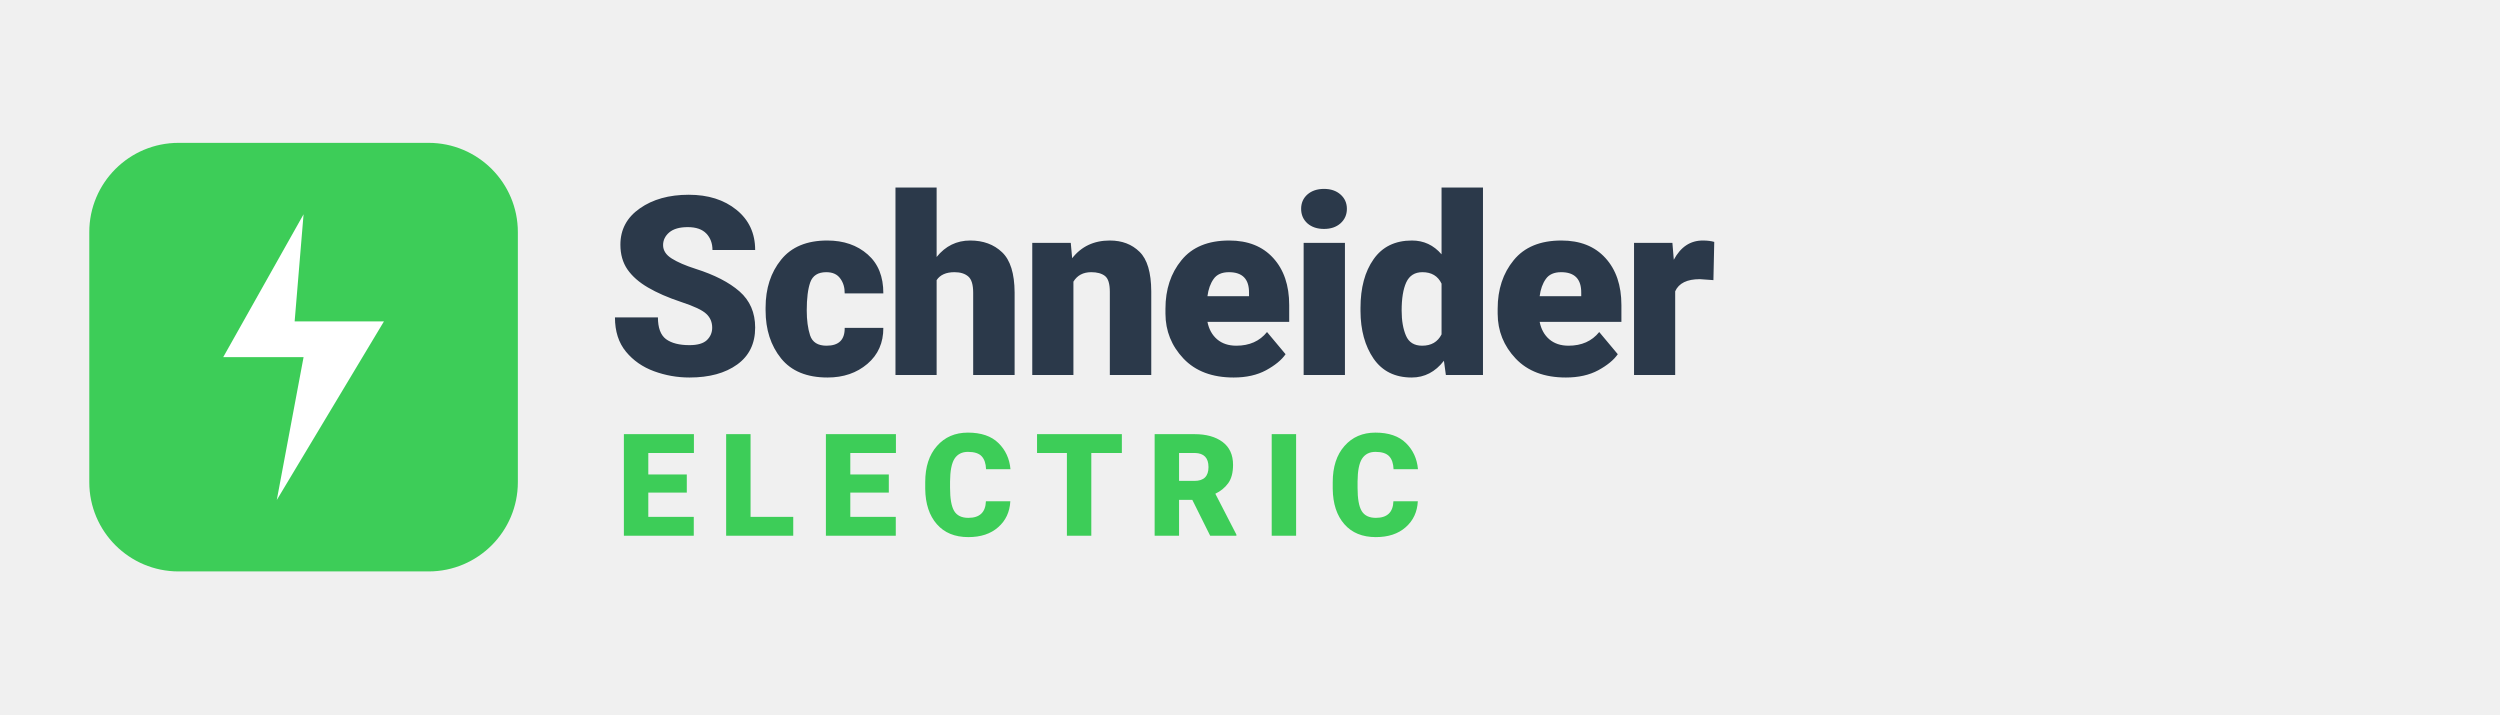
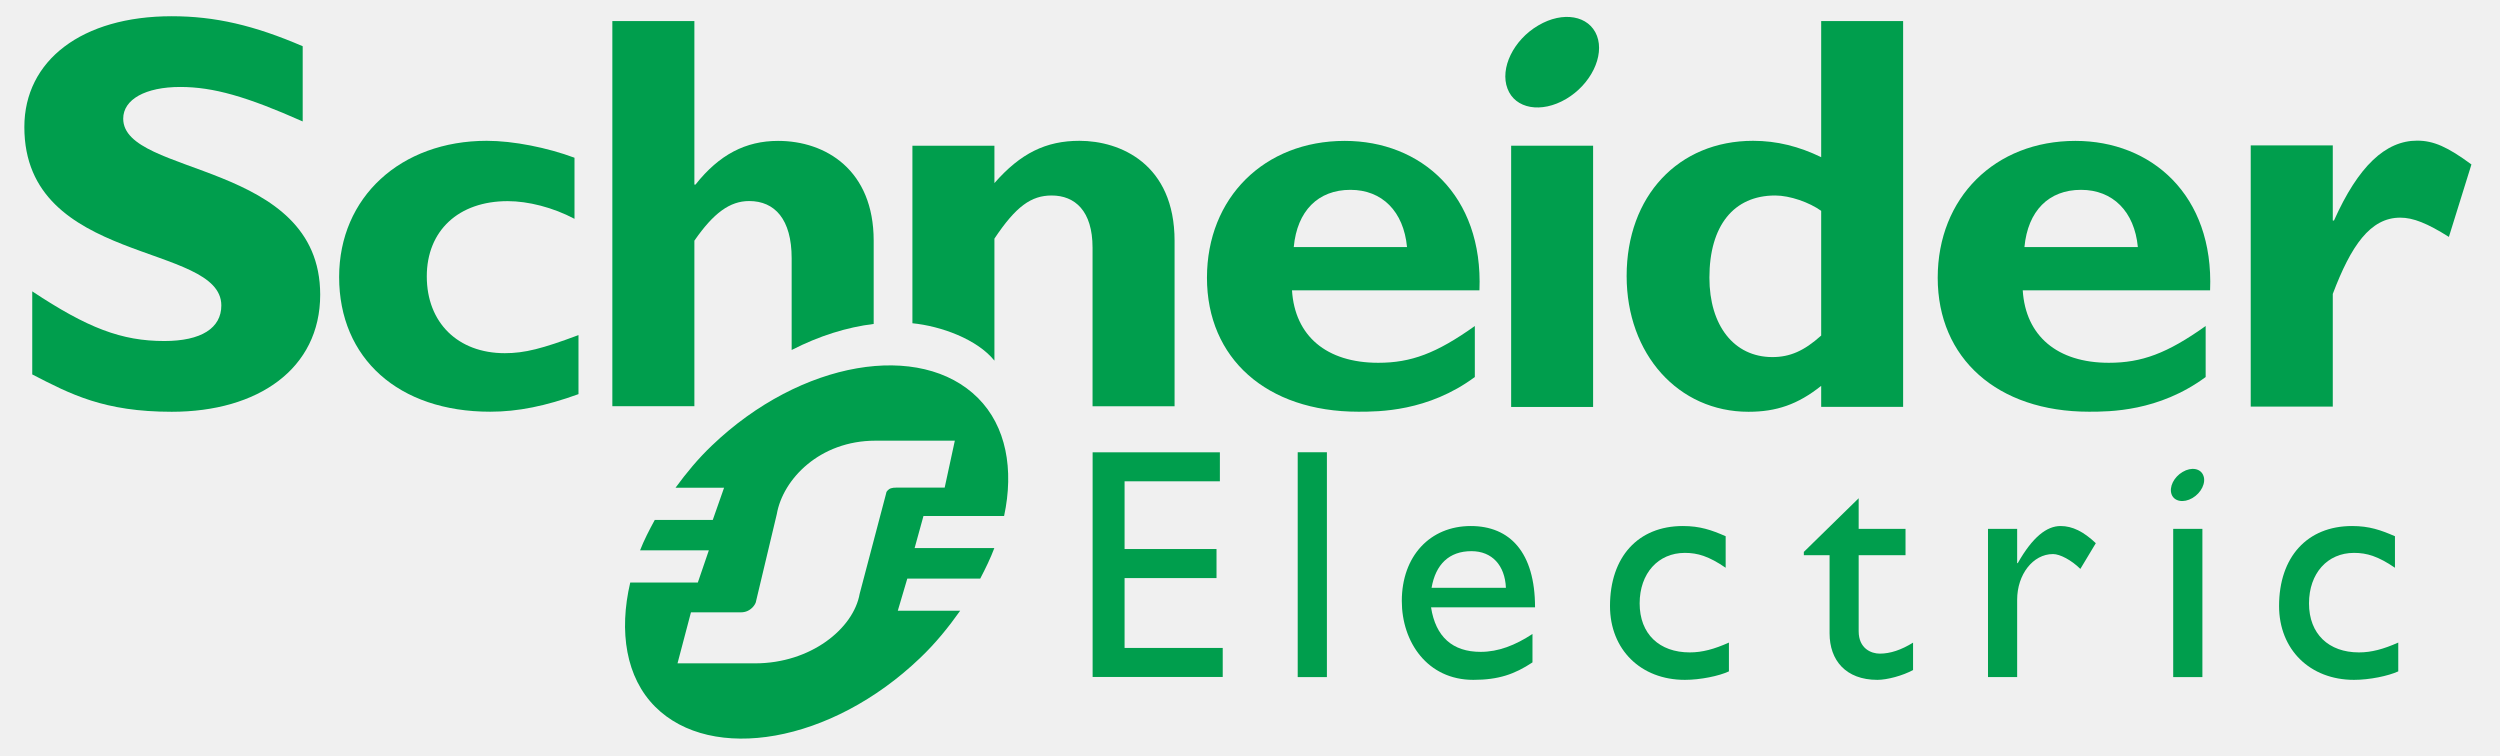
- <svg xmlns="http://www.w3.org/2000/svg" viewBox="0 0 280 80" width="100%" height="100%">
-   <rect width="100%" height="100%" fill="transparent" />
-   <g transform="translate(10, 8)">
-     <rect x="0" y="8" width="48" height="48" rx="10" fill="#3DCD58" />
-     <path d="M 24 16 L 15 32 H 24 L 21 48 L 33 28 H 23 L 24 16 Z" fill="#FFFFFF" />
-     <text x="58" y="34" font-family="-apple-system, BlinkMacSystemFont, 'Segoe UI', Roboto, Helvetica, Arial, sans-serif" font-size="28" font-weight="900" fill="#2B394A" letter-spacing="-0.5">Schneider</text>
-     <text x="59" y="52" font-family="-apple-system, BlinkMacSystemFont, 'Segoe UI', Roboto, Helvetica, Arial, sans-serif" font-size="16" font-weight="800" fill="#3DCD58" letter-spacing="2.5">ELECTRIC</text>
+ <svg xmlns="http://www.w3.org/2000/svg" version="1.0" width="100%" height="100%" id="svg2" xml:space="preserve" viewBox="0 0 188.74 57" preserveAspectRatio="xMidYMid meet">
+   <defs id="defs5">
+     <clipPath id="clipPath17">
+       <path d="M 0,842 L 595,842 L 595,0.11 L 0,0.11 L 0,842 z" id="path19" />
+     </clipPath>
+     <clipPath id="clipPath23">
+       <path d="M 0,841.98 L 595.2,841.98 L 595.2,0 L 0,0 L 0,841.98 z" id="path25" />
+     </clipPath>
+     <clipPath id="clipPath33">
+       <path d="M 0,856.173 L 609.449,856.173 L 609.449,-14.063 L 0,-14.063 L 0,856.173 z" id="path35" />
+     </clipPath>
+     <clipPath id="clipPath39">
+       <path d="M 0,842 L 595,842 L 595,0.11 L 0,0.11 L 0,842 z" id="path41" />
+     </clipPath>
+     <clipPath id="clipPath45">
+       <path d="M 0,841.98 L 595.2,841.98 L 595.2,0 L 0,0 L 0,841.98 z" id="path47" />
+     </clipPath>
+     <clipPath id="clipPath69">
+       <path d="M 409.441,126.252 L 409.441,82.622 L 557.237,82.622 L 557.237,126.252" id="path71" />
+     </clipPath>
+     <clipPath id="clipPath101">
+       <path d="M 409.441,126.252 L 409.441,82.622 L 557.237,82.622 L 557.237,126.252" id="path103" />
+     </clipPath>
+     <clipPath id="clipPath113">
+       <path d="M 0,842 L 595,842 L 595,0.11 L 0,0.11 L 0,842 z" id="path115" />
+     </clipPath>
+     <clipPath id="clipPath119">
+       <path d="M 0,841.98 L 595.2,841.98 L 595.2,0 L 0,0 L 0,841.98 z" id="path121" />
+     </clipPath>
+   </defs>
+   <g transform="matrix(1.25,0,0,-1.25,-511.8012,157.815)" id="g11">
+     <g transform="translate(1.470549,-0.9803663)" id="g2510">
+       <path d="M 426.252,119.898 C 422.873,121.398 420.858,121.98 418.857,121.98 C 416.757,121.98 415.412,121.228 415.412,120.066 C 415.412,116.559 427.309,117.546 427.309,109.434 C 427.309,104.961 423.556,102.362 418.342,102.362 C 414.252,102.362 412.238,103.42 409.918,104.618 L 409.918,109.636 C 413.264,107.419 415.312,106.636 417.893,106.636 C 420.131,106.636 421.338,107.419 421.338,108.784 C 421.338,112.603 409.441,111.204 409.441,119.557 C 409.441,123.585 412.922,126.252 418.342,126.252 C 420.958,126.252 423.318,125.703 426.252,124.441 L 426.252,119.898" id="path53" style="fill:#009e4d;fill-opacity:1;fill-rule:nonzero;stroke:none" />
+       <path d="M 442.909,103.428 C 440.926,102.709 439.249,102.366 437.576,102.366 C 432.035,102.366 428.453,105.593 428.453,110.503 C 428.453,115.323 432.174,118.728 437.37,118.728 C 438.975,118.728 441.027,118.317 442.668,117.706 L 442.668,114.016 C 441.369,114.706 439.865,115.084 438.634,115.084 C 435.66,115.084 433.747,113.297 433.747,110.539 C 433.747,107.742 435.628,105.901 438.462,105.901 C 439.658,105.901 440.721,106.175 442.909,106.994 L 442.909,103.428" id="path55" style="fill:#009e4d;fill-opacity:1;fill-rule:nonzero;stroke:none" />
+       <path d="M 486.109,112.311 C 486.312,114.501 487.584,115.767 489.532,115.767 C 491.447,115.767 492.745,114.465 492.95,112.311 L 486.109,112.311 z M 489.19,118.723 C 484.328,118.723 480.867,115.289 480.867,110.457 C 480.867,105.589 484.466,102.366 490.013,102.366 C 491.242,102.366 494.214,102.366 497.045,104.461 L 497.045,107.542 C 494.726,105.89 493.192,105.321 491.212,105.321 C 488.087,105.321 486.176,106.938 486.003,109.698 L 497.324,109.698 C 497.559,115.459 493.777,118.723 489.19,118.723" id="path57" style="fill:#009e4d;fill-opacity:1;fill-rule:nonzero;stroke:none" />
+       <path d="M 499.239,102.653 L 504.189,102.653 L 504.189,118.432 L 499.239,118.432 L 499.239,102.653 z" id="path59" style="fill:#009e4d;fill-opacity:1;fill-rule:nonzero;stroke:none" />
+       <path d="M 517.964,106.966 C 516.933,106.038 516.076,105.666 515.019,105.666 C 512.688,105.666 511.213,107.584 511.213,110.459 C 511.213,113.609 512.688,115.425 515.183,115.425 C 516.076,115.425 517.242,115.014 517.964,114.499 L 517.964,106.966 z M 517.964,125.961 L 517.964,117.74 C 516.627,118.387 515.294,118.728 513.853,118.728 C 509.338,118.728 506.214,115.391 506.214,110.562 C 506.214,105.837 509.338,102.362 513.574,102.362 C 515.254,102.362 516.552,102.802 517.964,103.928 L 517.964,102.658 L 522.913,102.658 L 522.913,125.961 L 517.964,125.961" id="path61" style="fill:#009e4d;fill-opacity:1;fill-rule:nonzero;stroke:none" />
+       <path d="M 530.24,112.311 C 530.446,114.501 531.711,115.767 533.656,115.767 C 535.574,115.767 536.885,114.465 537.09,112.311 L 530.24,112.311 z M 533.318,118.723 C 528.457,118.723 525.002,115.289 525.002,110.457 C 525.002,105.589 528.601,102.366 534.142,102.366 C 535.369,102.366 538.347,102.366 541.185,104.461 L 541.185,107.542 C 538.863,105.89 537.326,105.321 535.337,105.321 C 532.229,105.321 530.31,106.938 530.137,109.698 L 541.453,109.698 C 541.688,115.459 537.903,118.723 533.318,118.723" id="path63" style="fill:#009e4d;fill-opacity:1;fill-rule:nonzero;stroke:none" />
+       <g id="g65">
+         <g clip-path="url(#clipPath69)" id="g67">
+           <path d="M 548.863,113.914 L 548.936,113.914 C 550.405,117.198 552.05,118.738 553.959,118.738 C 554.948,118.738 555.801,118.361 557.237,117.299 L 555.875,112.924 C 554.575,113.744 553.721,114.087 552.936,114.087 C 551.12,114.087 549.958,112.375 548.863,109.481 L 548.863,102.674 L 543.907,102.674 L 543.907,118.449 L 548.863,118.449 L 548.863,113.914" id="path73" style="fill:#009e4d;fill-opacity:1;fill-rule:nonzero;stroke:none" />
+           <path d="M 504.421,125.07 C 504.886,123.844 504.049,122.134 502.558,121.254 C 501.061,120.375 499.479,120.654 499.018,121.88 C 498.548,123.108 499.381,124.82 500.876,125.695 C 502.369,126.579 503.952,126.299 504.421,125.07" id="path75" style="fill:#009e4d;fill-opacity:1;fill-rule:nonzero;stroke:none" />
+         </g>
+       </g>
+       <path d="M 460.738,112.696 C 460.738,116.972 457.832,118.723 454.964,118.723 C 453.014,118.723 451.411,117.9 449.977,116.085 L 449.909,116.085 L 449.909,125.961 L 444.954,125.961 L 444.954,102.699 L 449.909,102.699 L 449.909,112.696 C 451.068,114.373 452.058,115.09 453.219,115.09 C 454.76,115.09 455.784,113.994 455.784,111.637 L 455.784,106.094 C 457.446,106.948 459.135,107.472 460.738,107.667 L 460.738,112.696" id="path77" style="fill:#009e4d;fill-opacity:1;fill-rule:nonzero;stroke:none" />
+       <path d="M 473.166,118.728 C 471.148,118.728 469.607,117.978 468.03,116.174 L 468.03,118.432 L 463.077,118.432 L 463.077,107.709 C 464.793,107.538 466.982,106.751 468.03,105.451 L 468.03,112.82 C 469.332,114.774 470.256,115.425 471.488,115.425 C 472.891,115.425 473.957,114.499 473.957,112.274 L 473.957,102.694 L 478.911,102.694 L 478.911,112.684 C 478.911,117.331 475.629,118.728 473.166,118.728" id="path79" style="fill:#009e4d;fill-opacity:1;fill-rule:nonzero;stroke:none" />
+       <path d="M 481.647,98.163 L 475.891,98.163 L 475.891,94.073 L 481.444,94.073 L 481.444,92.318 L 475.891,92.318 L 475.891,88.099 L 481.819,88.099 L 481.819,86.346 L 473.961,86.346 L 473.961,99.914 L 481.647,99.914 L 481.647,98.163" id="path81" style="fill:#009e4d;fill-opacity:1;fill-rule:nonzero;stroke:none" />
+       <path d="M 486.348,86.338 L 488.111,86.338 L 488.111,99.918 L 486.348,99.918 L 486.348,86.338 z" id="path83" style="fill:#009e4d;fill-opacity:1;fill-rule:nonzero;stroke:none" />
+       <path d="M 496.84,93.944 C 498.09,93.944 498.865,93.083 498.923,91.73 L 494.433,91.73 C 494.676,93.143 495.489,93.944 496.84,93.944 z M 494.401,90.553 L 500.682,90.553 C 500.682,93.864 499.169,95.462 496.8,95.462 C 494.342,95.462 492.635,93.645 492.635,90.935 C 492.635,88.458 494.177,86.171 496.953,86.171 C 498.466,86.171 499.444,86.507 500.527,87.226 L 500.527,88.942 C 499.481,88.257 498.466,87.862 497.398,87.862 C 495.69,87.862 494.676,88.778 494.401,90.553" id="path85" style="fill:#009e4d;fill-opacity:1;fill-rule:nonzero;stroke:none" />
+       <path d="M 512.195,92.942 C 511.181,93.636 510.504,93.84 509.732,93.84 C 508.118,93.84 507,92.602 507,90.789 C 507,88.942 508.19,87.829 510.027,87.829 C 510.783,87.829 511.503,88.025 512.392,88.423 L 512.392,86.684 C 511.798,86.404 510.666,86.171 509.732,86.171 C 507.062,86.171 505.209,88.007 505.209,90.631 C 505.209,93.592 506.902,95.462 509.611,95.462 C 510.646,95.462 511.342,95.221 512.195,94.846 L 512.195,92.942" id="path87" style="fill:#009e4d;fill-opacity:1;fill-rule:nonzero;stroke:none" />
+       <path d="M 520.228,95.291 L 523.058,95.291 L 523.058,93.702 L 520.228,93.702 L 520.228,89.11 C 520.228,88.059 520.989,87.755 521.503,87.755 C 522.141,87.755 522.799,87.978 523.513,88.419 L 523.513,86.765 C 522.894,86.424 521.944,86.171 521.362,86.171 C 519.442,86.171 518.471,87.363 518.471,88.977 L 518.471,93.702 L 516.916,93.702 L 516.916,93.899 L 520.228,97.14 L 520.228,95.291" id="path89" style="fill:#009e4d;fill-opacity:1;fill-rule:nonzero;stroke:none" />
+       <path d="M 529.8,95.291 L 529.8,93.22 L 529.836,93.22 C 530.735,94.805 531.59,95.462 532.422,95.462 C 533.14,95.462 533.812,95.125 534.551,94.426 L 533.617,92.872 C 533.08,93.403 532.386,93.769 531.967,93.769 C 530.753,93.769 529.8,92.535 529.8,91.006 L 529.8,86.338 L 528.039,86.338 L 528.039,95.291 L 529.8,95.291" id="path91" style="fill:#009e4d;fill-opacity:1;fill-rule:nonzero;stroke:none" />
+       <path d="M 552.618,92.942 C 551.599,93.636 550.923,93.84 550.146,93.84 C 548.536,93.84 547.427,92.602 547.427,90.789 C 547.427,88.942 548.618,87.829 550.444,87.829 C 551.201,87.829 551.917,88.025 552.818,88.423 L 552.818,86.684 C 552.211,86.404 551.078,86.171 550.146,86.171 C 547.48,86.171 545.619,88.007 545.619,90.631 C 545.619,93.592 547.32,95.462 550.029,95.462 C 551.066,95.462 551.755,95.221 552.618,94.846 L 552.618,92.942" id="path93" style="fill:#009e4d;fill-opacity:1;fill-rule:nonzero;stroke:none" />
+       <path d="M 539.225,86.338 L 540.988,86.338 L 540.988,95.291 L 539.225,95.291 L 539.225,86.338 z" id="path95" style="fill:#009e4d;fill-opacity:1;fill-rule:nonzero;stroke:none" />
+       <g id="g97">
+         <g clip-path="url(#clipPath101)" id="g99">
+           <path d="M 541.047,98.507 C 541.219,98.075 540.918,97.464 540.388,97.153 C 539.854,96.841 539.289,96.941 539.128,97.374 C 538.967,97.811 539.259,98.417 539.795,98.729 C 540.324,99.045 540.886,98.944 541.047,98.507" id="path105" style="fill:#009e4d;fill-opacity:1;fill-rule:nonzero;stroke:none" />
+           <path d="M 462.13,97.783 C 461.819,97.783 461.688,97.732 461.561,97.59 C 461.511,97.535 461.491,97.479 461.473,97.367 L 459.892,91.371 C 459.521,89.268 456.938,87.168 453.571,87.168 L 448.89,87.168 L 449.702,90.249 L 452.709,90.249 C 453.016,90.249 453.256,90.363 453.457,90.587 C 453.531,90.674 453.627,90.81 453.64,90.95 L 454.888,96.189 C 455.256,98.293 457.479,100.617 460.845,100.617 L 465.639,100.617 L 465.026,97.783 L 462.13,97.783 z M 463.21,94.129 L 463.745,96.069 L 468.615,96.069 C 469.216,98.882 468.743,101.488 467.036,103.195 C 463.581,106.65 456.353,105.476 450.968,100.324 C 450.127,99.524 449.417,98.659 448.77,97.775 L 451.702,97.775 L 451.02,95.831 L 447.517,95.831 C 447.182,95.218 446.868,94.61 446.628,93.993 L 450.782,93.993 L 450.117,92.049 L 446.035,92.049 C 445.337,89.079 445.782,86.309 447.538,84.55 C 450.95,81.139 458.156,82.338 463.538,87.489 C 464.48,88.385 465.258,89.352 465.961,90.345 L 462.194,90.345 L 462.768,92.285 L 467.172,92.285 C 467.495,92.902 467.792,93.512 468.024,94.129 L 463.21,94.129" id="path107" style="fill:#009e4d;fill-opacity:1;fill-rule:nonzero;stroke:none" />
+         </g>
+       </g>
+     </g>
  </g>
</svg>
